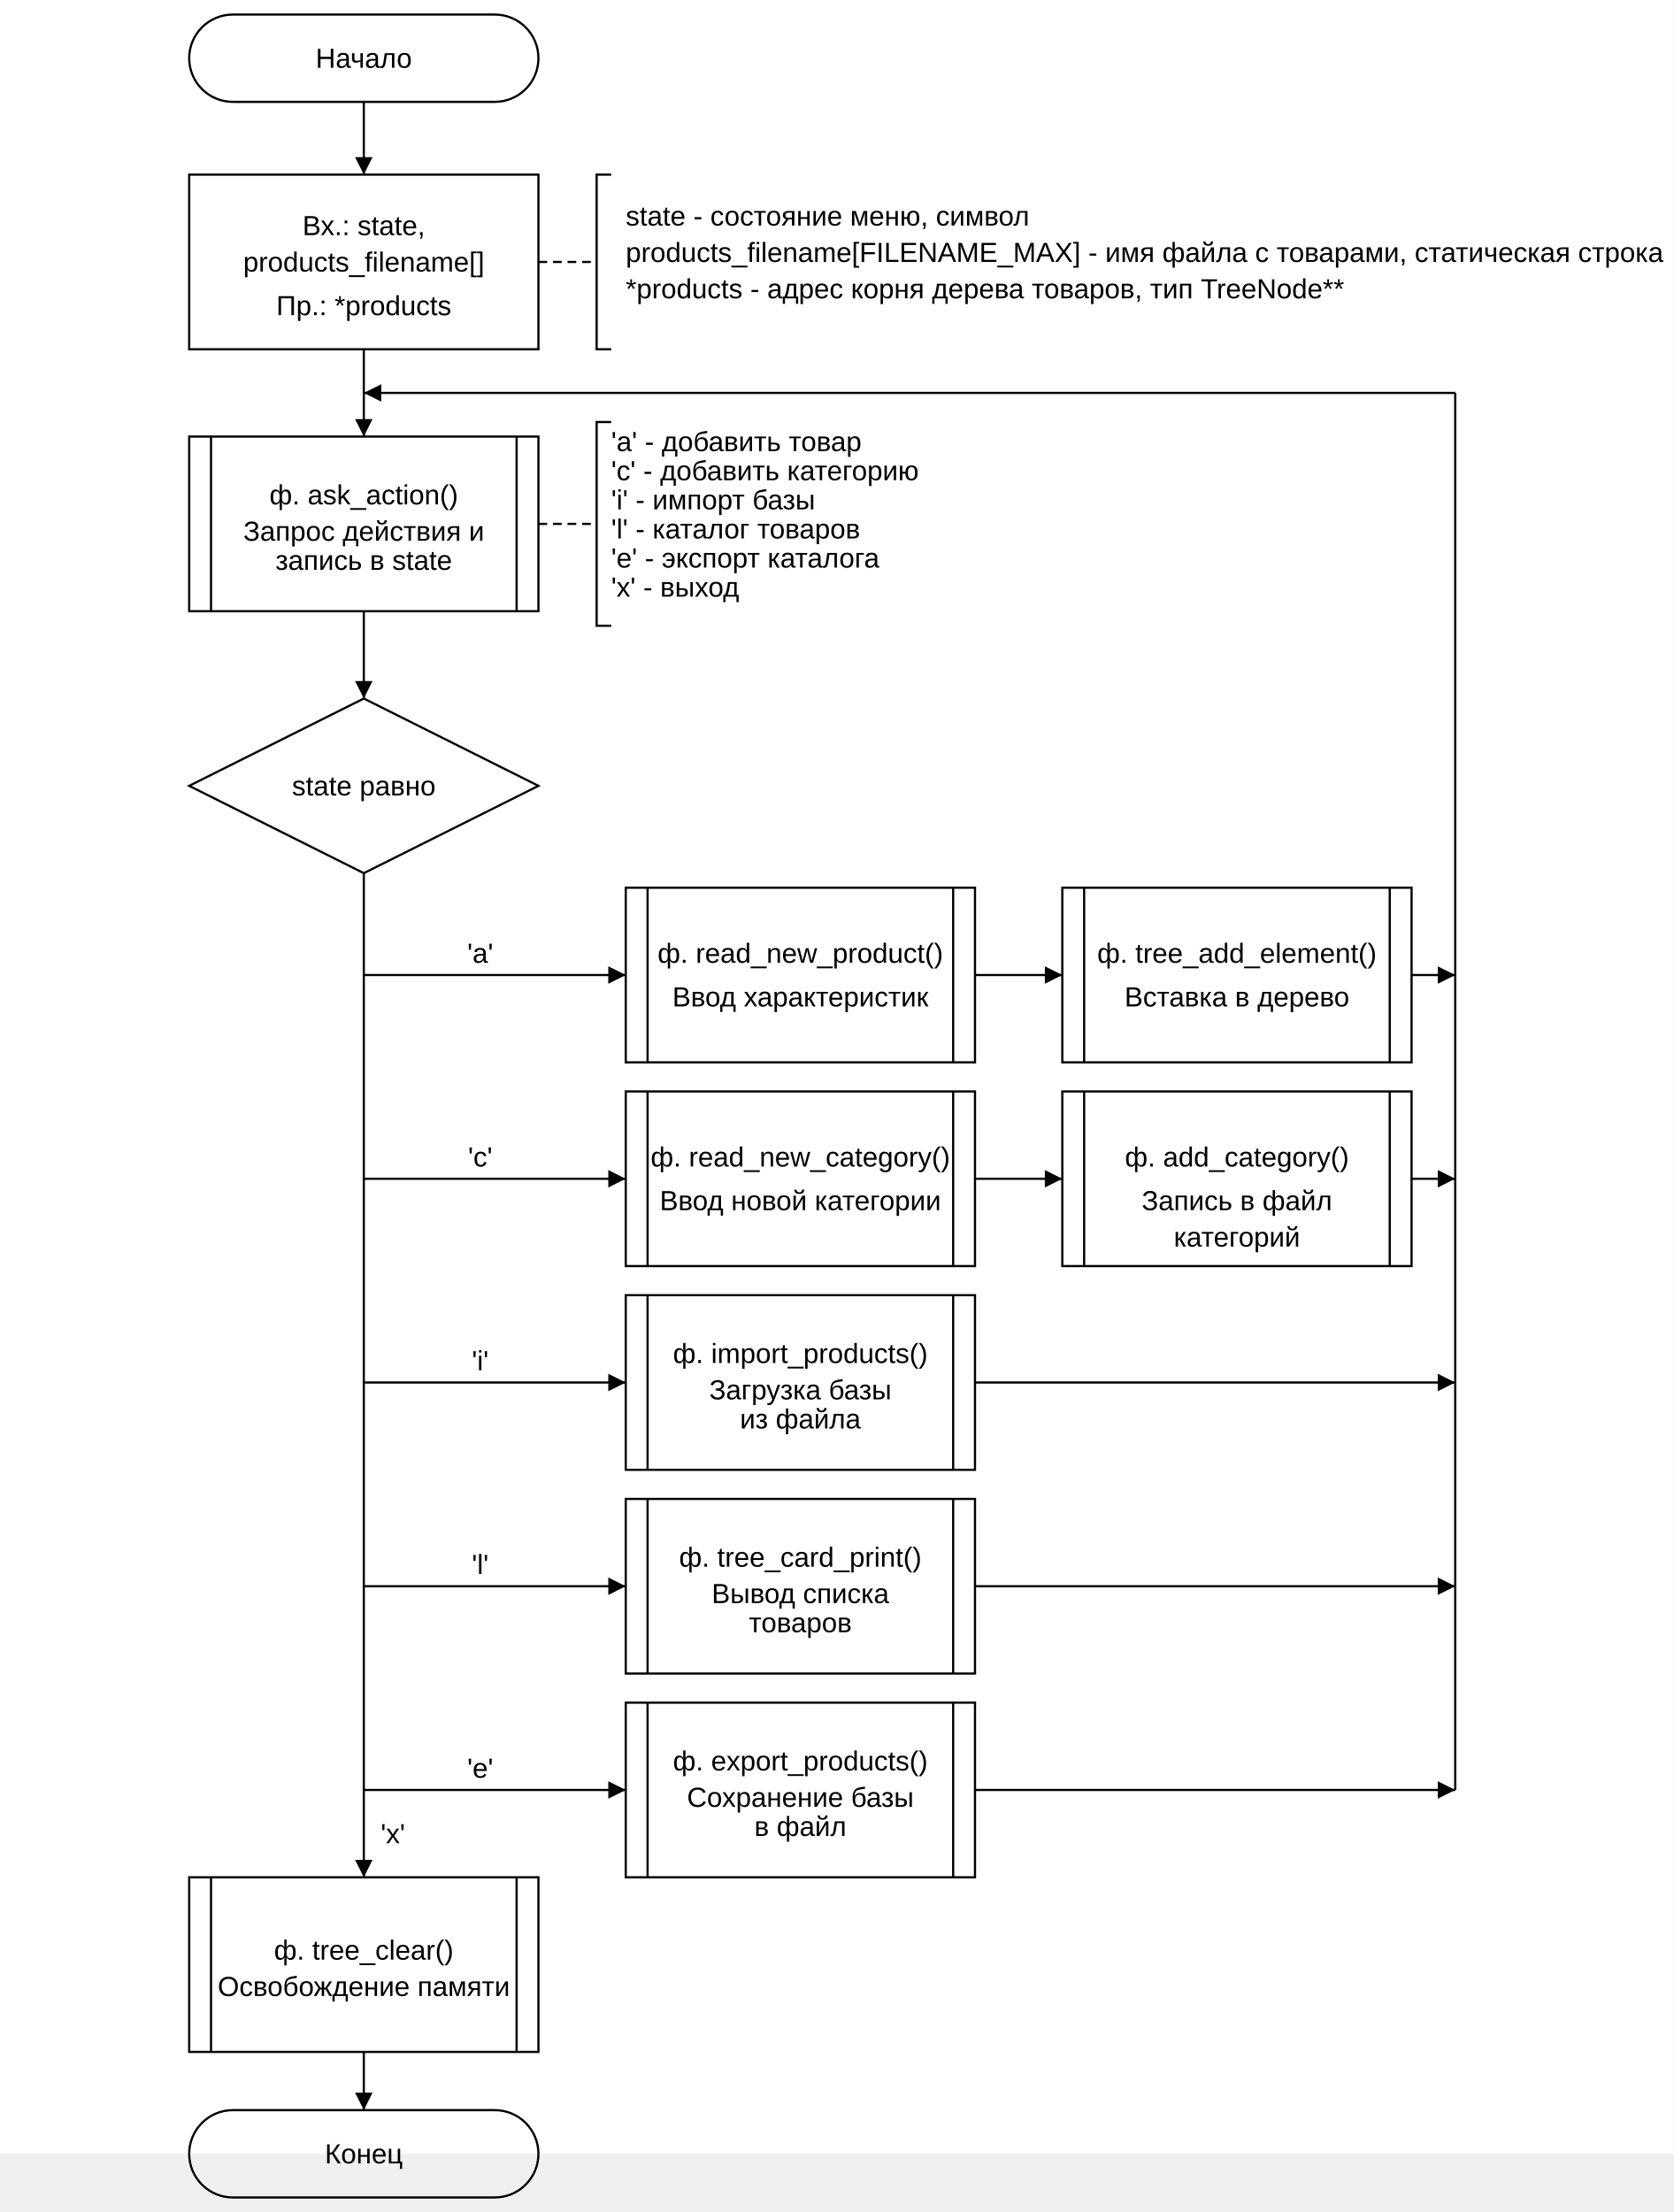
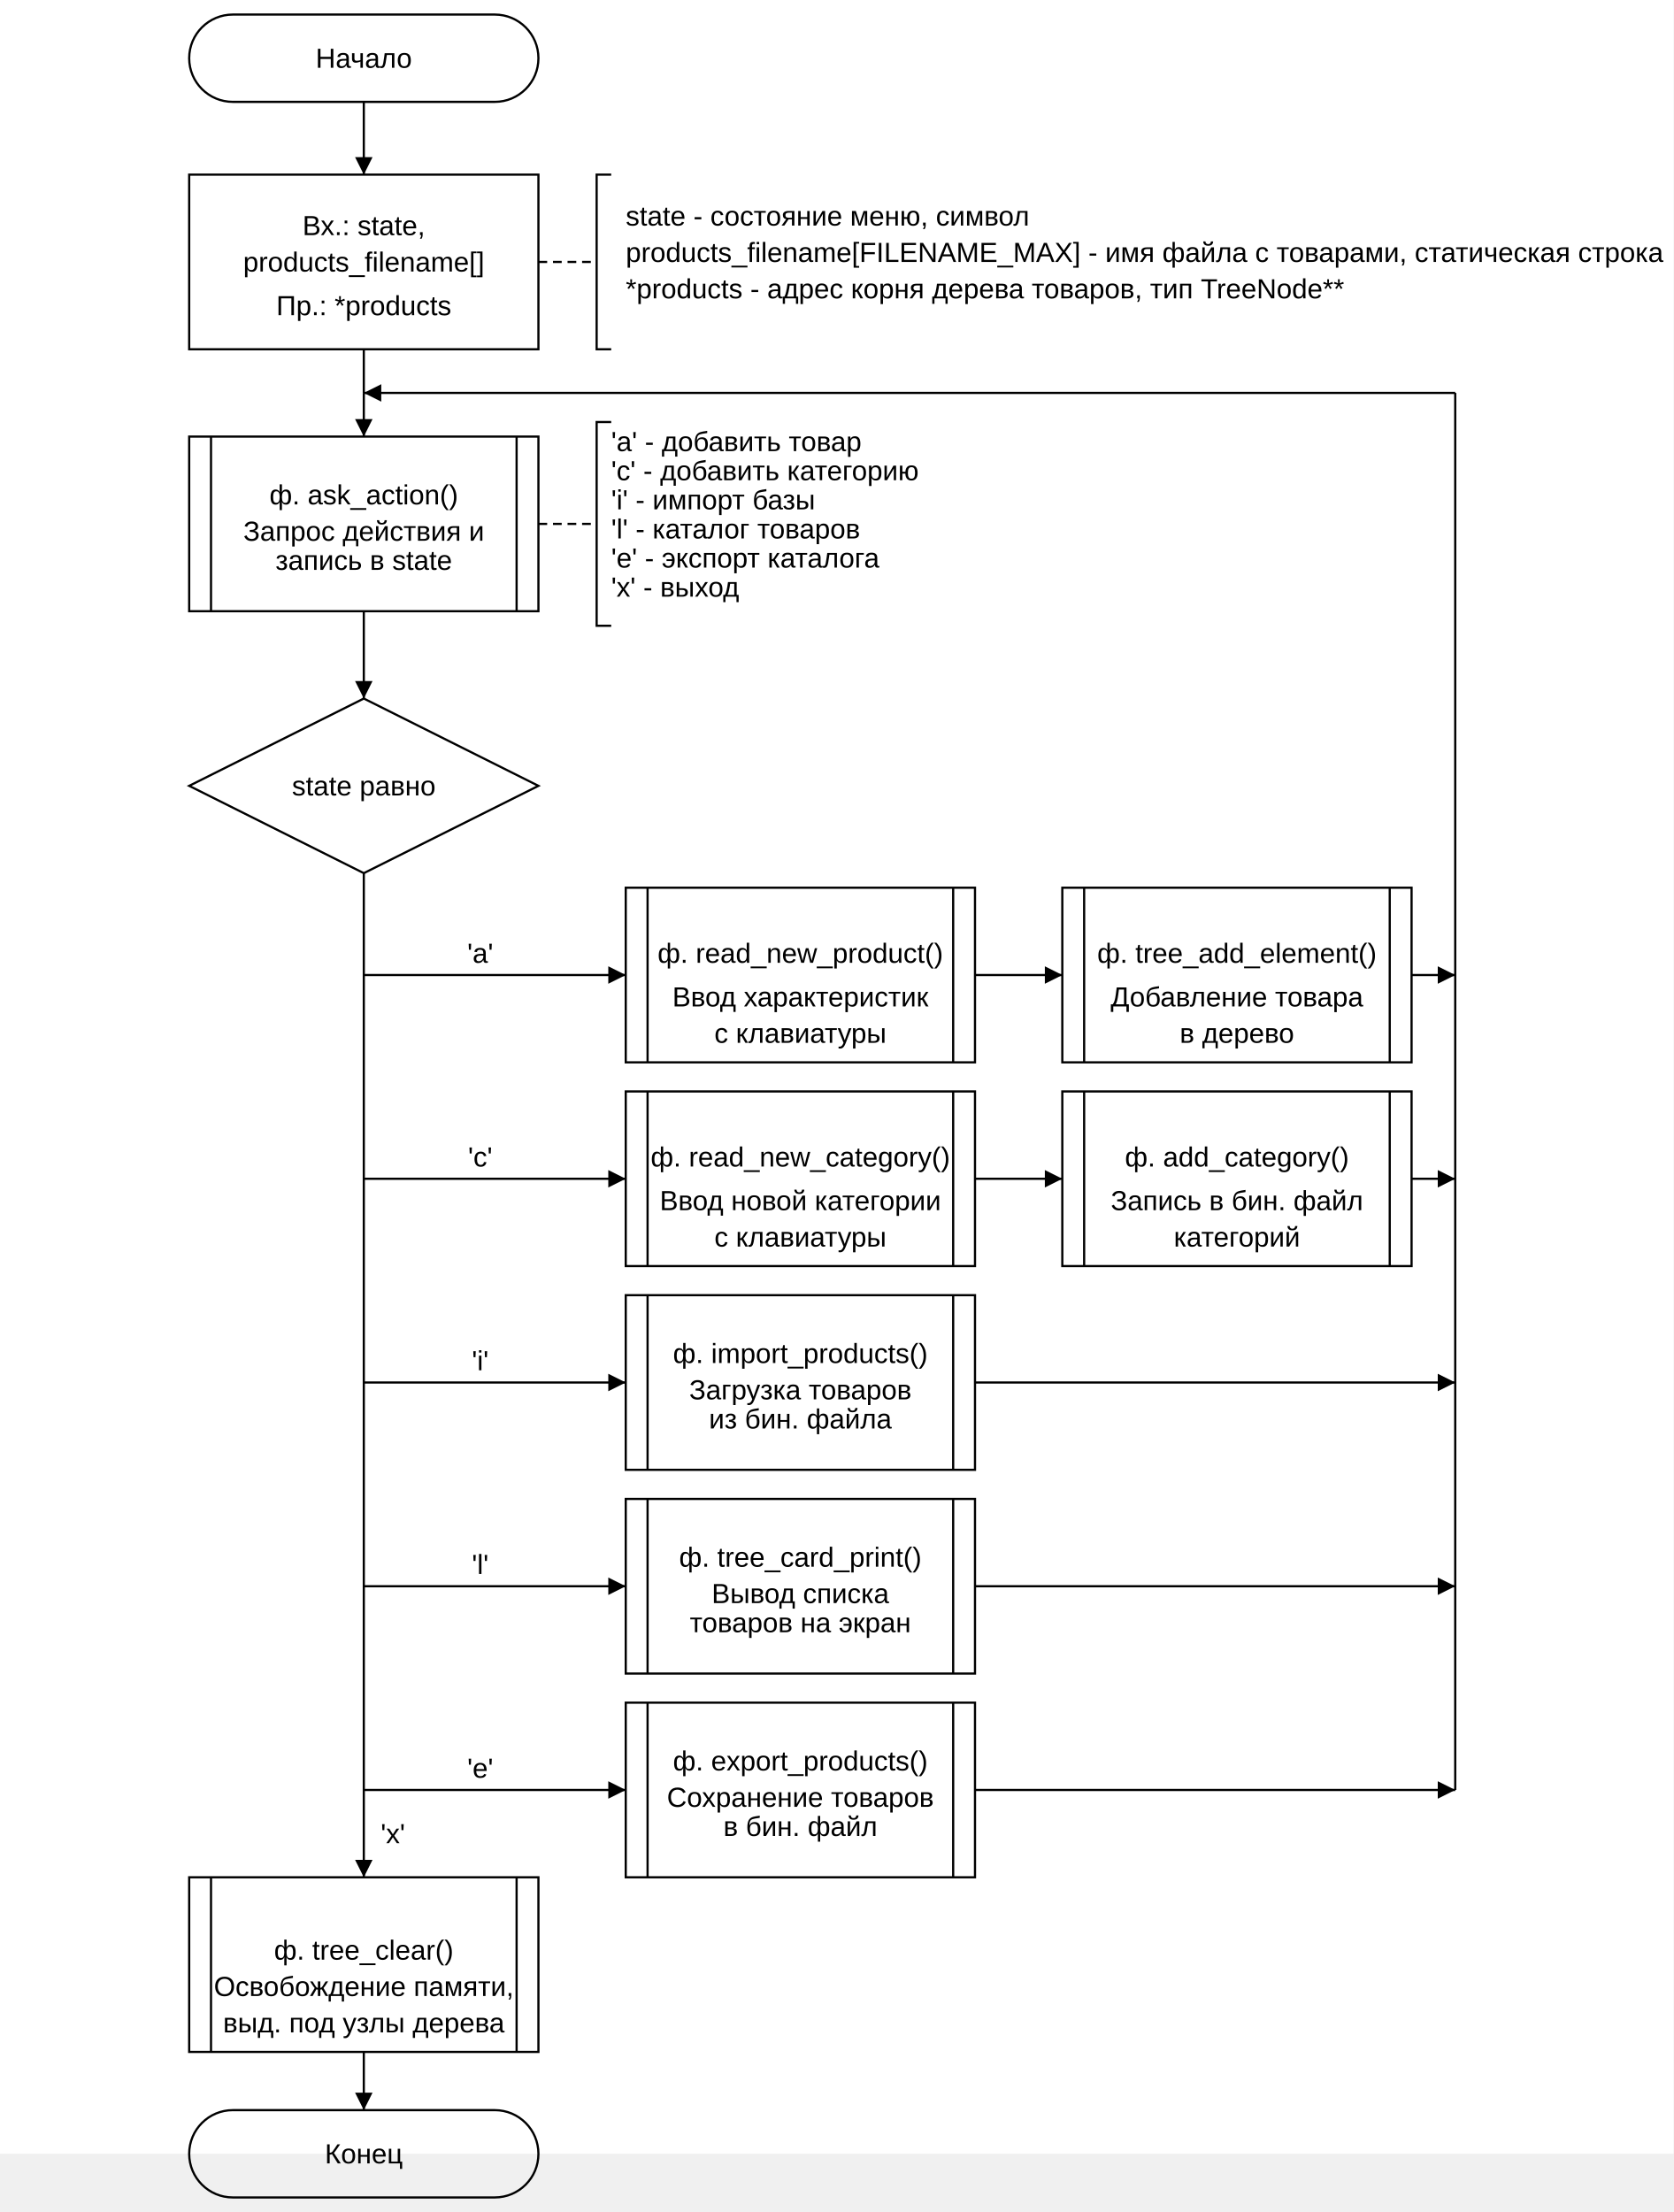
<svg xmlns="http://www.w3.org/2000/svg" viewBox="0 40 1150 1520" width="100%" height="100%">
  <style>
        rect, polygon, path, line { fill: none; stroke: black; stroke-width: 1.5; }
        text { font-family: Arial, sans-serif; font-size: 19px; fill: black; stroke: none; }
        .bg { fill: white; stroke: none; }
        .center-text { text-anchor: middle; dominant-baseline: central; }
    </style>
  <rect class="bg" width="100%" height="100%" />
  <defs>
    <marker id="arrow" viewBox="0 0 10 10" refX="10" refY="5" markerWidth="8" markerHeight="8" orient="auto">
      <path d="M 0,0 L 10,5 L 0,10 Z" style="fill: black; stroke: none;" />
    </marker>
    <rect id="term" x="-120" y="-30" width="240" height="60" rx="30" ry="30" />
    <rect id="rect" x="-120" y="-60" width="240" height="120" />
    <g id="proc">
      <rect x="-120" y="-60" width="240" height="120" />
      <line x1="-105" x2="-105" y1="-60" y2="60" />
      <line x1="105" x2="105" y1="-60" y2="60" />
    </g>
    <polygon id="rhomb" points="0,-60 120,0 0,60 -120,0" />
  </defs>
  <g id="arrows">
    <line x1="250" y1="110" x2="250" y2="160" marker-end="url(#arrow)" />
    <line x1="250" y1="280" x2="250" y2="310" />
    <line x1="250" y1="310" x2="250" y2="340" marker-end="url(#arrow)" />
    <line x1="250" y1="460" x2="250" y2="520" marker-end="url(#arrow)" />
    <line x1="250" y1="640" x2="250" y2="1330" marker-end="url(#arrow)" />
    <path d="M 250,710 L 430,710" marker-end="url(#arrow)" />
    <line x1="670" y1="710" x2="730" y2="710" marker-end="url(#arrow)" />
    <line x1="970" y1="710" x2="1000" y2="710" marker-end="url(#arrow)" />
    <path d="M 250,850 L 430,850" marker-end="url(#arrow)" />
    <line x1="670" y1="850" x2="730" y2="850" marker-end="url(#arrow)" />
    <line x1="970" y1="850" x2="1000" y2="850" marker-end="url(#arrow)" />
    <path d="M 250,990 L 430,990" marker-end="url(#arrow)" />
    <line x1="670" y1="990" x2="1000" y2="990" marker-end="url(#arrow)" />
    <path d="M 250,1130 L 430,1130" marker-end="url(#arrow)" />
    <line x1="670" y1="1130" x2="1000" y2="1130" marker-end="url(#arrow)" />
    <path d="M 250,1270 L 430,1270" marker-end="url(#arrow)" />
    <line x1="670" y1="1270" x2="1000" y2="1270" marker-end="url(#arrow)" />
    <line x1="1000" y1="1270" x2="1000" y2="310" />
    <line x1="1000" y1="310" x2="250" y2="310" marker-end="url(#arrow)" />
    <line x1="250" y1="1450" x2="250" y2="1490" marker-end="url(#arrow)" />
  </g>
  <text x="330" y="695" class="center-text">'a'</text>
  <text x="330" y="835" class="center-text">'c'</text>
  <text x="330" y="975" class="center-text">'i'</text>
  <text x="330" y="1115" class="center-text">'l'</text>
  <text x="330" y="1255" class="center-text">'e'</text>
  <text x="270" y="1300" class="center-text">'x'</text>
  <g transform="translate(250, 80)">
    <use href="#term" />
    <text x="0" y="0" class="center-text">Начало</text>
  </g>
  <g transform="translate(250, 220)">
    <use href="#rect" />
    <text x="0" y="-25" class="center-text">Вх.: state,</text>
    <text x="0" y="0" class="center-text">products_filename[]</text>
    <text x="0" y="30" class="center-text">Пр.: *products</text>
    <line x1="120" y1="0" x2="160" y2="0" stroke-dasharray="6,4" />
    <path d="M 170,-60 L 160,-60 L 160,60 L 170,60" />
    <g style="text-anchor: start;">
      <text x="180" y="-25">state - состояние меню, символ</text>
      <text x="180" y="0">products_filename[FILENAME_MAX] - имя файла с товарами, статическая строка</text>
      <text x="180" y="25">*products - адрес корня дерева товаров, тип TreeNode**</text>
    </g>
  </g>
  <g transform="translate(250, 400)">
    <use href="#proc" />
    <text x="0" y="-20" class="center-text">ф. ask_action()</text>
    <text x="0" y="5" class="center-text">Запрос действия и</text>
    <text x="0" y="25" class="center-text">запись в state</text>
    <line x1="120" y1="0" x2="160" y2="0" stroke-dasharray="6,4" />
    <path d="M 170,-70 L 160,-70 L 160,70 L 170,70" />
    <g style="text-anchor: start;">
      <text x="170" y="-50">'a' - добавить товар</text>
      <text x="170" y="-30">'c' - добавить категорию</text>
      <text x="170" y="-10">'i' - импорт базы</text>
      <text x="170" y="10">'l' - каталог товаров</text>
      <text x="170" y="30">'e' - экспорт каталога</text>
      <text x="170" y="50">'x' - выход</text>
    </g>
  </g>
  <g transform="translate(250, 580)">
    <use href="#rhomb" />
    <text x="0" y="0" class="center-text">state равно</text>
  </g>
  <g transform="translate(550, 710)">
    <use href="#proc" />
    <text x="0" y="-15" class="center-text">ф. read_new_product()</text>
    <text x="0" y="15" class="center-text">Ввод характеристик</text>
+     <text x="0" y="40" class="center-text">с клавиатуры</text>
  </g>
  <g transform="translate(850, 710)">
    <use href="#proc" />
    <text x="0" y="-15" class="center-text">ф. tree_add_element()</text>
-     <text x="0" y="15" class="center-text">Вставка в дерево</text>
+     <text x="0" y="15" class="center-text">Добавление товара</text>
+     <text x="0" y="40" class="center-text">в дерево</text>
  </g>
  <g transform="translate(550, 850)">
    <use href="#proc" />
    <text x="0" y="-15" class="center-text">ф. read_new_category()</text>
    <text x="0" y="15" class="center-text">Ввод новой категории</text>
+     <text x="0" y="40" class="center-text">с клавиатуры</text>
  </g>
  <g transform="translate(850, 850)">
    <use href="#proc" />
    <text x="0" y="-15" class="center-text">ф. add_category()</text>
-     <text x="0" y="15" class="center-text">Запись в файл</text>
+     <text x="0" y="15" class="center-text">Запись в бин. файл</text>
    <text x="0" y="40" class="center-text">категорий</text>
  </g>
  <g transform="translate(550, 990)">
    <use href="#proc" />
    <text x="0" y="-20" class="center-text">ф. import_products()</text>
-     <text x="0" y="5" class="center-text">Загрузка базы</text>
-     <text x="0" y="25" class="center-text">из файла</text>
+     <text x="0" y="5" class="center-text">Загрузка товаров</text>
+     <text x="0" y="25" class="center-text">из бин. файла</text>
  </g>
  <g transform="translate(550, 1130)">
    <use href="#proc" />
    <text x="0" y="-20" class="center-text">ф. tree_card_print()</text>
    <text x="0" y="5" class="center-text">Вывод списка</text>
-     <text x="0" y="25" class="center-text">товаров</text>
+     <text x="0" y="25" class="center-text">товаров на экран</text>
  </g>
  <g transform="translate(550, 1270)">
    <use href="#proc" />
    <text x="0" y="-20" class="center-text">ф. export_products()</text>
-     <text x="0" y="5" class="center-text">Сохранение базы</text>
-     <text x="0" y="25" class="center-text">в файл</text>
+     <text x="0" y="5" class="center-text">Сохранение товаров</text>
+     <text x="0" y="25" class="center-text">в бин. файл</text>
  </g>
  <g transform="translate(250, 1390)">
    <use href="#proc" />
    <text x="0" y="-10" class="center-text">ф. tree_clear()</text>
-     <text x="0" y="15" class="center-text">Освобождение памяти</text>
+     <text x="0" y="15" class="center-text">Освобождение памяти,</text>
+     <text x="0" y="40" class="center-text">выд. под узлы дерева</text>
  </g>
  <g transform="translate(250, 1520)">
    <use href="#term" />
    <text x="0" y="0" class="center-text">Конец</text>
  </g>
</svg>
